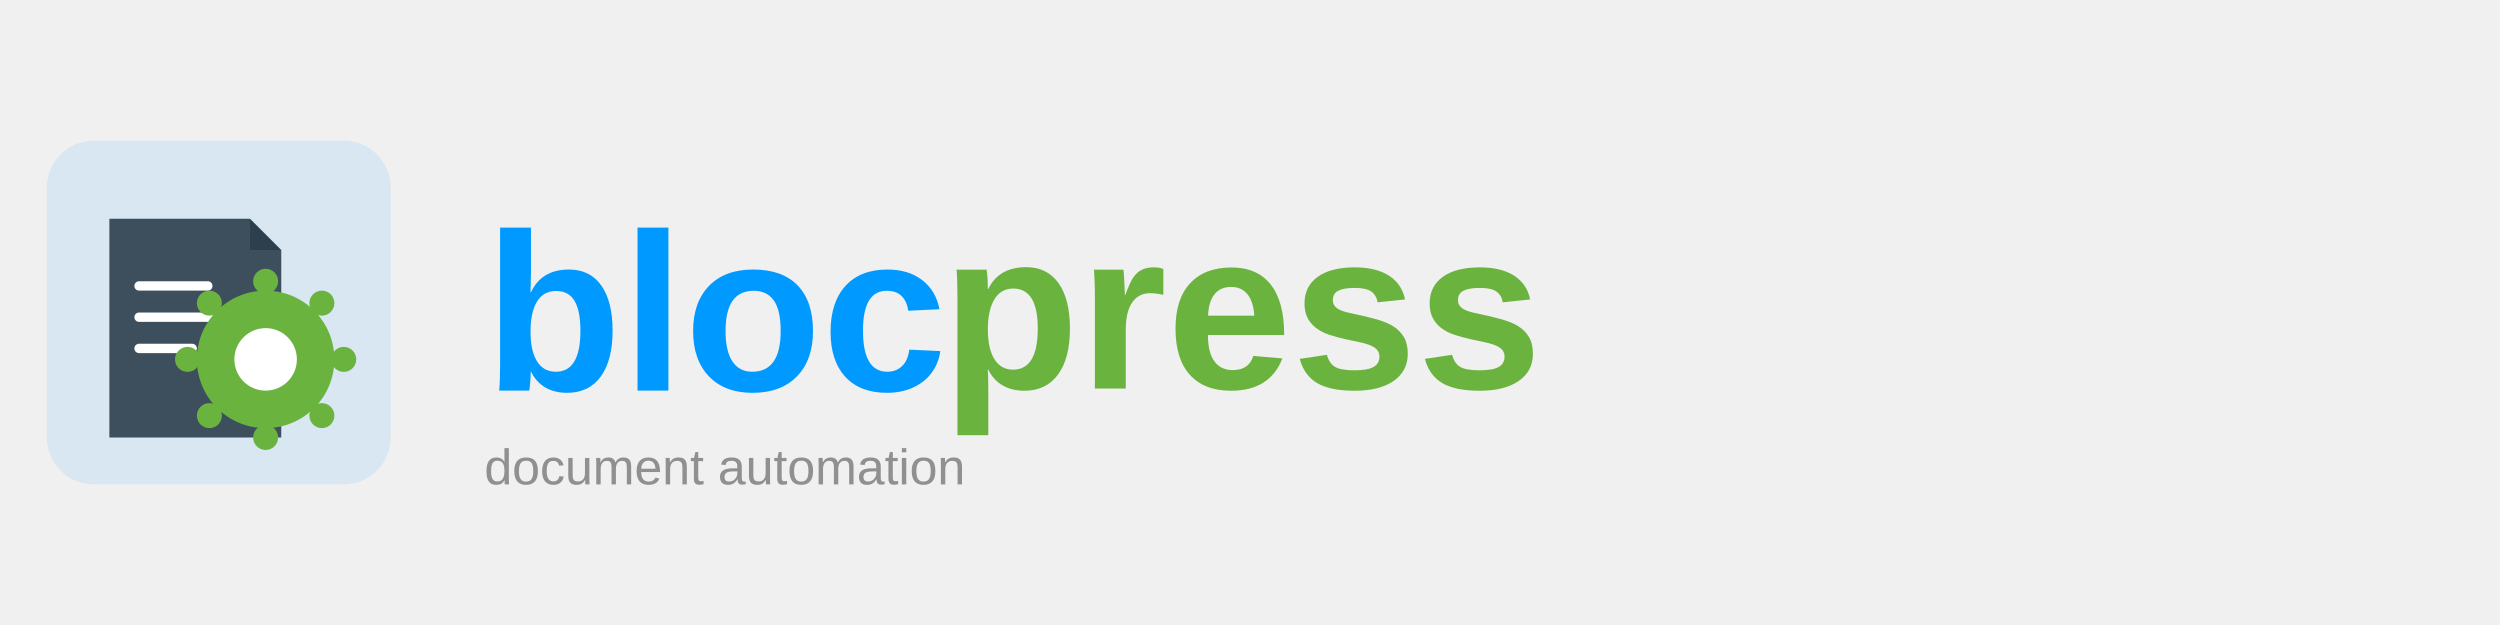
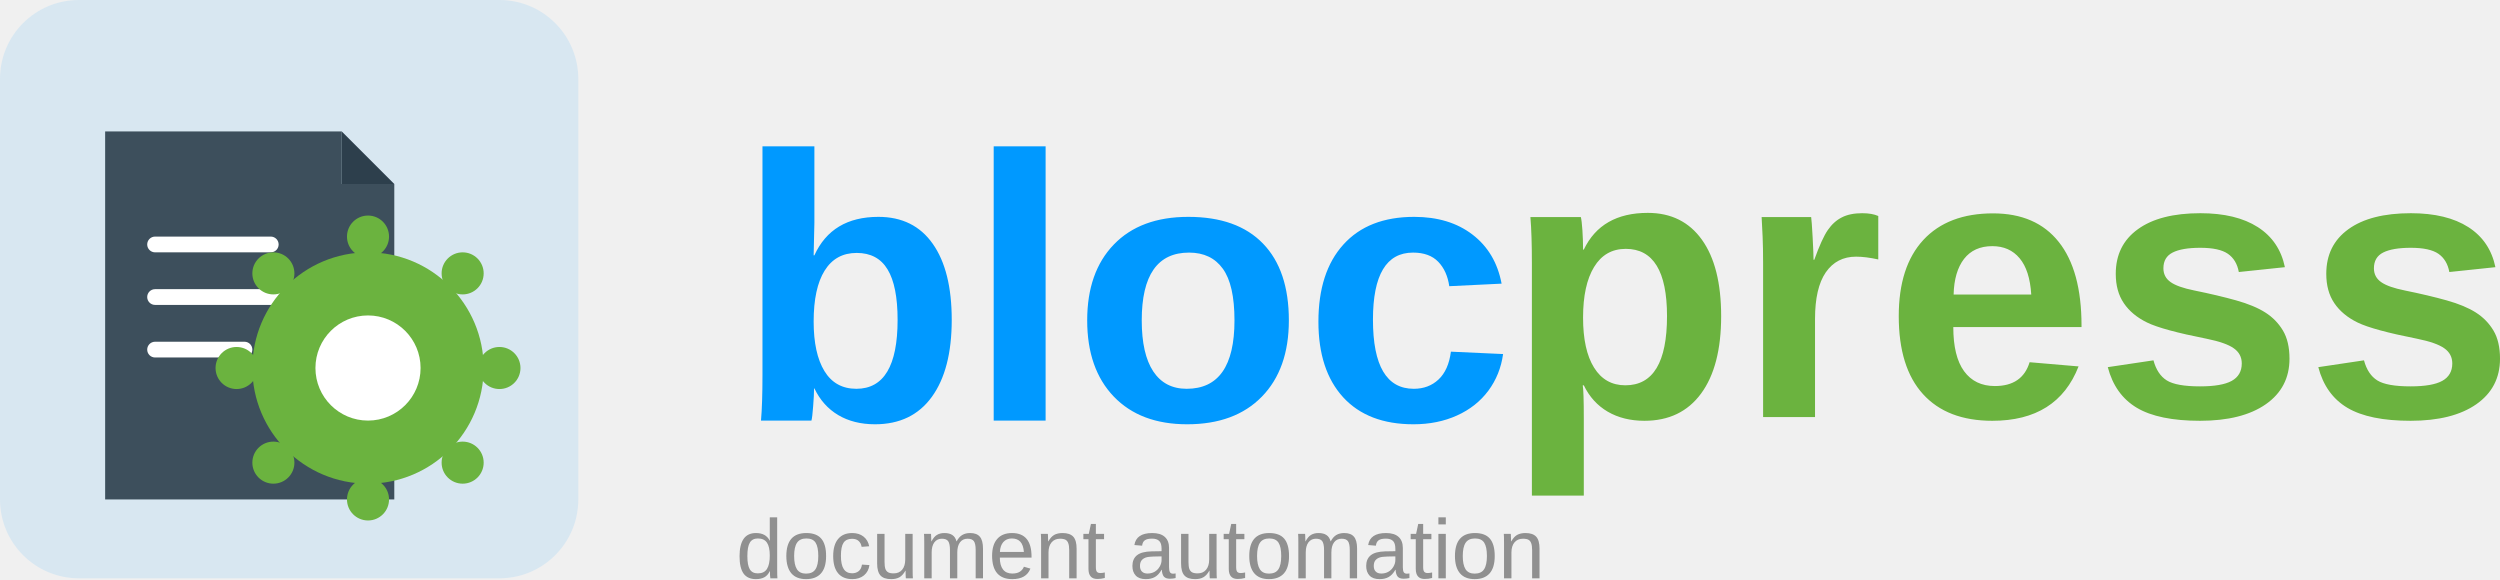
- <svg xmlns="http://www.w3.org/2000/svg" viewBox="0 0 800 200" version="1.1" id="svg15">
+ <svg xmlns="http://www.w3.org/2000/svg" viewBox="0 0 475.529 110.156" version="1.1" id="svg15" width="475.529" height="110.156">
  <defs id="defs15" />
-   <rect x="15" y="45" width="110" height="110" rx="15" fill="#0099ff" opacity="0.1" id="rect1" />
-   <g transform="translate(35, 70)" id="g4">
-     <path d="M 0,0 L 45,0 L 45,10 L 55,10 L 55,70 L 0,70 Z" fill="#3d4f5c" id="path1" />
-     <path d="M 45,0 L 45,10 L 55,10 Z" fill="#2d3f4c" id="path2" />
-     <rect x="8" y="20" width="25" height="3" fill="white" rx="1.5" id="rect2" />
-     <rect x="8" y="30" width="35" height="3" fill="white" rx="1.5" id="rect3" />
-     <rect x="8" y="40" width="20" height="3" fill="white" rx="1.5" id="rect4" />
+   <rect x="0" y="0" width="110" height="110" rx="15" fill="#0099ff" opacity="0.1" id="rect1" />
+   <g transform="translate(20,25)" id="g4">
+     <path d="M 0,0 H 45 V 10 H 55 V 70 H 0 Z" fill="#3d4f5c" id="path1" />
+     <path d="M 45,0 V 10 H 55 Z" fill="#2d3f4c" id="path2" />
+     <rect x="8" y="20" width="25" height="3" fill="#ffffff" rx="1.5" id="rect2" />
+     <rect x="8" y="30" width="35" height="3" fill="#ffffff" rx="1.5" id="rect3" />
+     <rect x="8" y="40" width="20" height="3" fill="#ffffff" rx="1.5" id="rect4" />
  </g>
-   <g transform="translate(85, 115)" id="g13">
-     <circle r="22" fill="#6bb33f" id="circle4" />
+   <g transform="translate(70,70)" id="g13">
+     <circle r="22" fill="#6bb33f" id="circle4" cx="0" cy="0" />
    <circle cx="0" cy="-25" r="4" fill="#6bb33f" id="circle5" />
    <circle cx="0" cy="25" r="4" fill="#6bb33f" id="circle6" />
    <circle cx="-25" cy="0" r="4" fill="#6bb33f" id="circle7" />
    <circle cx="25" cy="0" r="4" fill="#6bb33f" id="circle8" />
    <circle cx="-18" cy="-18" r="4" fill="#6bb33f" id="circle9" />
    <circle cx="18" cy="-18" r="4" fill="#6bb33f" id="circle10" />
    <circle cx="-18" cy="18" r="4" fill="#6bb33f" id="circle11" />
    <circle cx="18" cy="18" r="4" fill="#6bb33f" id="circle12" />
-     <circle r="10" fill="white" id="circle13" />
+     <circle r="10" fill="#ffffff" id="circle13" cx="0" cy="0" />
  </g>
-   <text x="155" y="125" font-family="Arial, sans-serif" font-size="72" font-weight="800" fill="#0099ff" id="text13">bloc</text>
-   <text x="301.353" y="124.337" font-family="Arial, sans-serif" font-size="72px" font-weight="800" fill="#6bb33f" id="text14">press</text>
-   <text x="155" y="155" font-family="Arial, sans-serif" font-size="16" font-weight="400" fill="#666" opacity="0.7" id="text15">document automation</text>
+   <text x="140" y="80" font-family="Arial, sans-serif" font-size="72px" font-weight="800" fill="#0099ff" id="text13">bloc</text>
+   <text x="286.353" y="79.337" font-family="Arial, sans-serif" font-size="72px" font-weight="800" fill="#6bb33f" id="text14">press</text>
+   <text x="140" y="110" font-family="Arial, sans-serif" font-size="16px" font-weight="400" fill="#666666" opacity="0.7" id="text15">document automation</text>
</svg>
